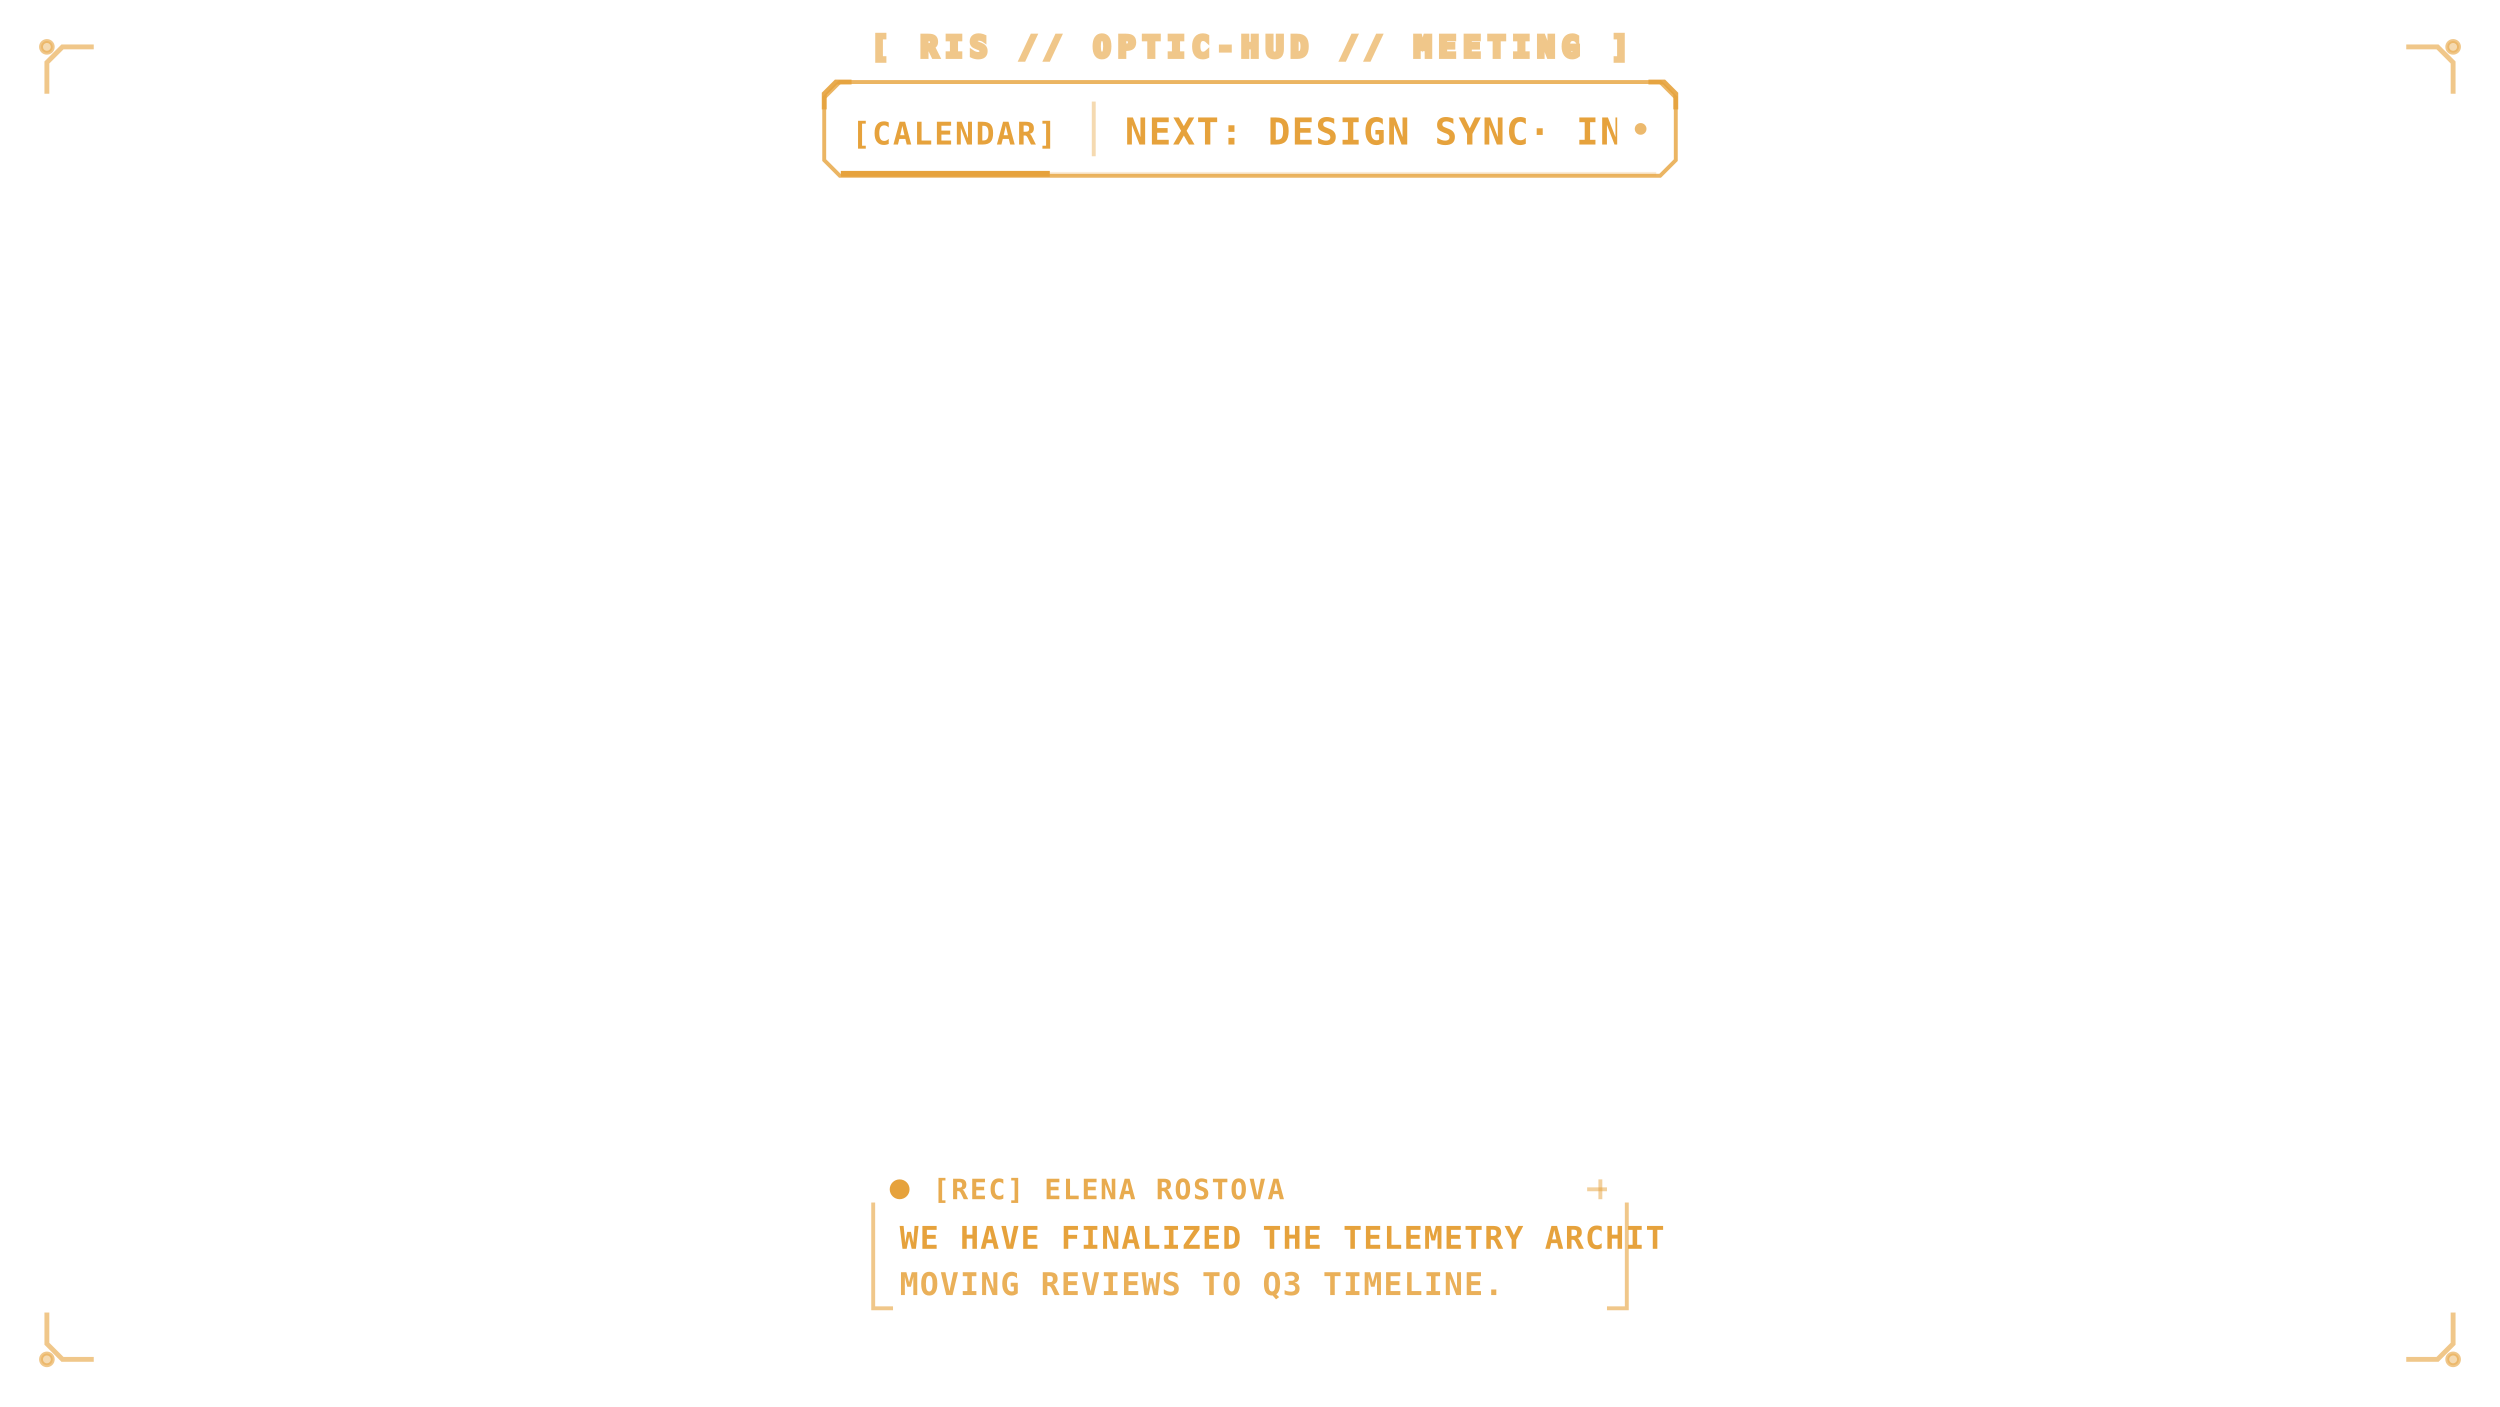
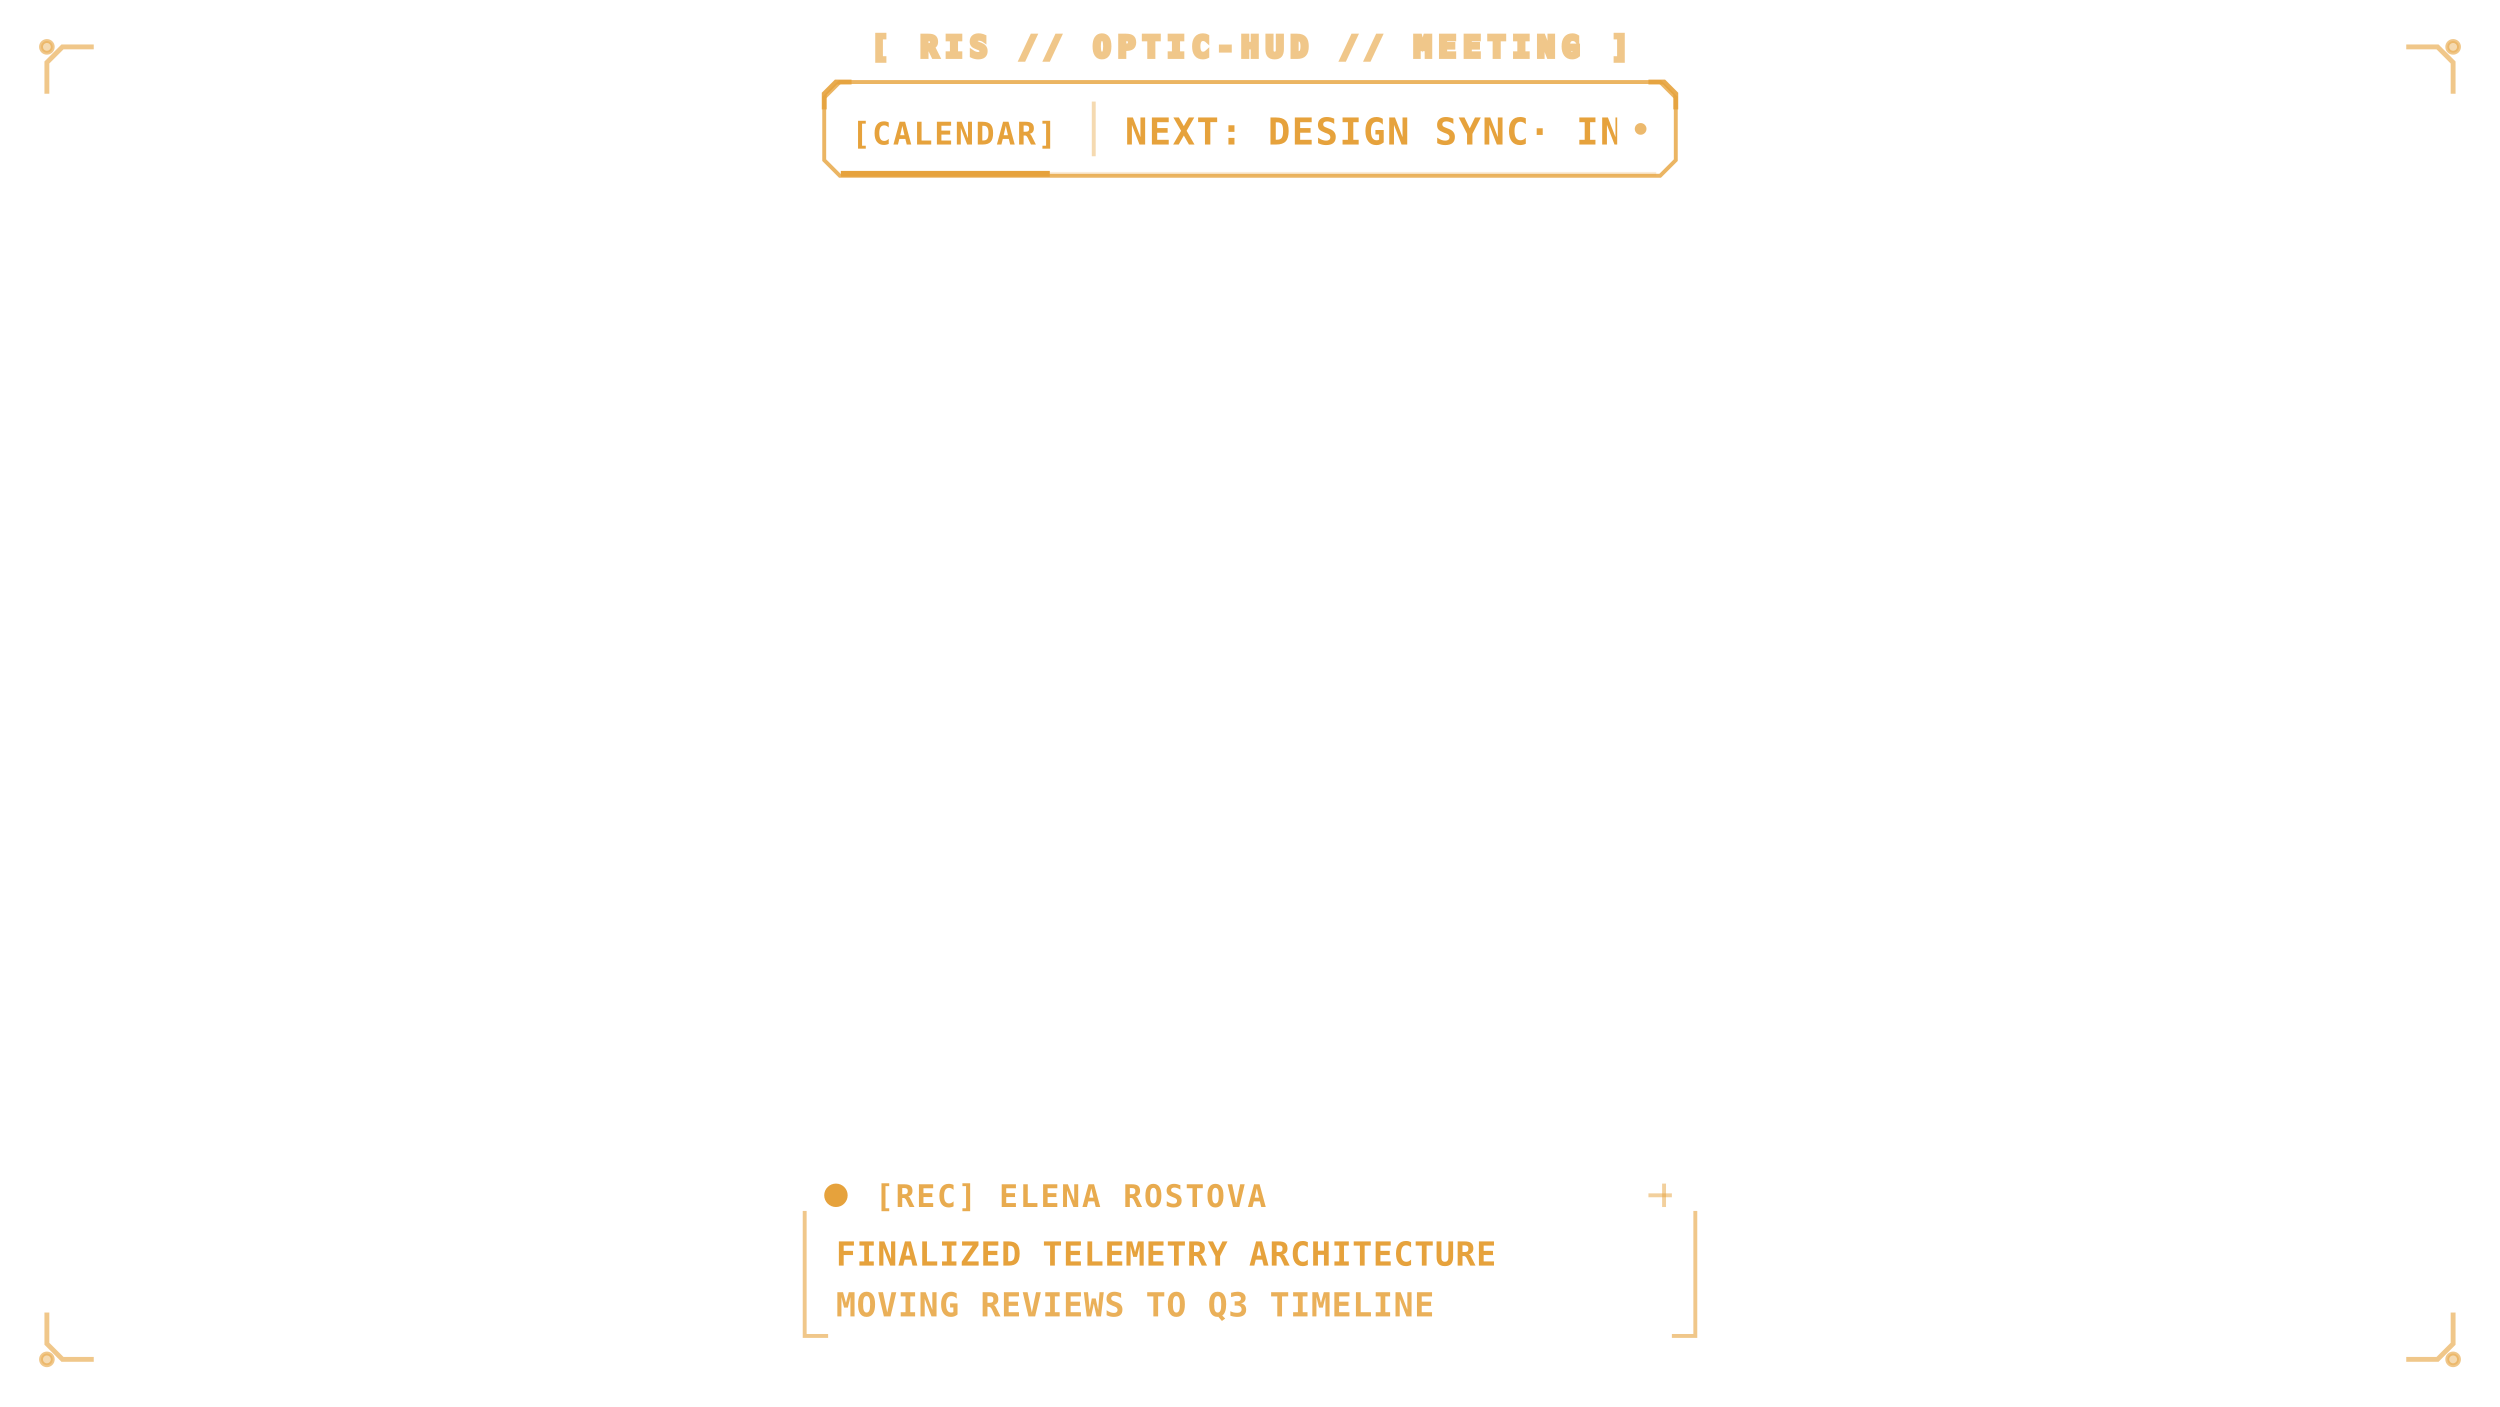
<svg xmlns="http://www.w3.org/2000/svg" color="#e6a23c" viewBox="0 0 640 360" width="640" height="360" fill="none" stroke="#e6a23c" stroke-width="1" shape-rendering="geometricPrecision" role="region" aria-label="Smart Glasses Heads Up Display" data-mode="meeting" data-brand="relic" data-optical-profile="tactical-amber" class="ris-eyewear-hud ris-eyewear-glass ris-eyewear-profile-amber" style="background:transparent; color: #e6a23c; overflow:visible;">
  <defs>
    <style>
      :root, svg {
        --ris-primary: #e6a23c;
        --ris-accent: #e6a23c;
        --ris-yellow: #e6a23c;
        --ris-cyan: #6fb3c9;
        --ris-green: #2fe48a;
        --ris-red: #ff2d3c;
        --ris-violet: #8479be;
        --ris-fg4: #97a4ad;
        --ris-bg: #0a0a0c;
        --ris-line: rgba(111, 179, 201, 0.4);
        --ris-font-mono: 'JetBrains Mono', ui-monospace, SFMono-Regular, Menlo, Monaco, Consolas, monospace;
        color: #e6a23c;
        font-family: 'JetBrains Mono', ui-monospace, SFMono-Regular, Menlo, Monaco, Consolas, monospace;
      }
    </style>
  </defs>
  <g class="ris-hud-registration-ticks" stroke-opacity="0.6">
    <path d="M 12 24 L 12 16 L 16 12 L 24 12" stroke="#e6a23c" stroke-width="1.25" vector-effect="non-scaling-stroke" />
    <circle cx="12" cy="12" r="1.5" fill="#e6a23c" fill-opacity="0.4" />
    <path d="M 616 12 L 624 12 L 628 16 L 628 24" stroke="#e6a23c" stroke-width="1.25" vector-effect="non-scaling-stroke" />
    <circle cx="628" cy="12" r="1.5" fill="#e6a23c" fill-opacity="0.4" />
    <path d="M 12 336 L 12 344 L 16 348 L 24 348" stroke="#e6a23c" stroke-width="1.25" vector-effect="non-scaling-stroke" />
    <circle cx="12" cy="348" r="1.5" fill="#e6a23c" fill-opacity="0.4" />
    <path d="M 616 348 L 624 348 L 628 344 L 628 336" stroke="#e6a23c" stroke-width="1.25" vector-effect="non-scaling-stroke" />
    <circle cx="628" cy="348" r="1.5" fill="#e6a23c" fill-opacity="0.4" />
  </g>
  <g class="ris-hud-brand-tag" opacity="0.6">
    <text x="320" y="12" text-anchor="middle" dominant-baseline="central" fill="#e6a23c" font-size="7.5" font-weight="700" font-family="ui-monospace, SFMono-Regular, Menlo, Monaco, Consolas, monospace" letter-spacing="1.8">[ RIS // OPTIC-HUD // MEETING ]</text>
  </g>
  <g transform="translate(210, 20)">
    <svg viewBox="0 0 220 26" width="220" height="26" fill="none" stroke="#e6a23c" stroke-width="1" shape-rendering="geometricPrecision" role="img" aria-label="Notice [CALENDAR] NEXT: DESIGN SYNC: IN 10 MIN · CONF RM B (info)" data-category="CALENDAR" data-severity="info" data-brand="relic" data-optical-profile="tactical-amber" class="ris-micro-glance ris-eyewear-glass ris-eyewear-profile-amber" style="color: #e6a23c; background:transparent; overflow:visible;">
      <defs>
        <clipPath id=":Rm:">
          <rect x="76" y="2" width="128" height="22" />
        </clipPath>
      </defs>
      <path d="M 5 1 L 215 1 L 219 5 L 219 21 L 215 25 L 5 25 L 1 21 L 1 5 Z" fill="none" stroke="#e6a23c" stroke-width="1" stroke-opacity="0.8" vector-effect="non-scaling-stroke" />
      <path d="M 1 8 L 1 4 L 4 1 L 8 1" fill="none" stroke="#e6a23c" stroke-width="1.25" stroke-opacity="0.9" vector-effect="non-scaling-stroke" />
      <path d="M 212 1 L 216 1 L 219 4 L 219 8" fill="none" stroke="#e6a23c" stroke-width="1.25" stroke-opacity="0.9" vector-effect="non-scaling-stroke" />
      <text x="8" y="17" font-size="8" font-weight="800" font-family="'JetBrains Mono', monospace" letter-spacing="0.06em" fill="#e6a23c" stroke="none">[CALENDAR]</text>
      <line x1="70" y1="6" x2="70" y2="20" stroke="#e6a23c" stroke-width="1" stroke-opacity="0.4" vector-effect="non-scaling-stroke" />
      <g clip-path="url(#:Rm:)">
        <text x="78" y="17" font-size="9.5" font-weight="700" font-family="'JetBrains Mono', monospace" letter-spacing="0.04em" fill="#e6a23c" stroke="none">NEXT: DESIGN SYNC<tspan opacity="0.85" font-weight="600"> · IN 10 MIN · CONF RM B</tspan>
        </text>
      </g>
      <circle cx="210" cy="13" r="1.5" fill="#e6a23c" stroke="none" opacity="0.75" />
      <line x1="6" y1="24.5" x2="214" y2="24.5" stroke="#e6a23c" stroke-width="1" stroke-opacity="0.2" vector-effect="non-scaling-stroke" />
      <line x1="6" y1="24.5" x2="58" y2="24.5" stroke="#e6a23c" stroke-width="1.5" stroke-linecap="square" vector-effect="non-scaling-stroke" />
    </svg>
  </g>
-   <g transform="translate(196, 296)">
-     <svg viewBox="0 0 240 52" width="248" height="44" fill="none" stroke="#e6a23c" stroke-width="1" shape-rendering="geometricPrecision" role="img" aria-label="Live captions: WE HAVE FINALIZED THE TELEMETRY ARCHIT MOVING REVIEWS TO Q3 TIMELINE." data-brand="relic" data-optical-profile="tactical-amber" data-listening="true" class="ris-micro-captions ris-eyewear-glass ris-eyewear-profile-amber" style="color: #e6a23c; overflow:visible;">
+   <g transform="translate(200, 296)">
+     <svg viewBox="0 0 240 52" width="240" height="52" fill="none" stroke="#e6a23c" stroke-width="1" shape-rendering="geometricPrecision" role="img" aria-label="Live captions: FINALIZED TELEMETRY ARCHITECTURE MOVING REVIEWS TO Q3 TIMELINE" data-brand="relic" data-optical-profile="tactical-amber" data-listening="true" class="ris-micro-captions ris-eyewear-glass ris-eyewear-profile-amber" style="color: #e6a23c; overflow:visible;">
+       <defs>
+         <clipPath id=":R16:">
+           <rect x="14" y="16" width="206" height="32" />
+         </clipPath>
+       </defs>
      <g class="ris-micro-captions-status">
        <circle cx="14" cy="10" r="3" fill="#e6a23c" stroke="none" opacity="1" class="ris-micro-listen" />
-         <text x="24" y="13" font-size="8.5" font-weight="700" font-family="'JetBrains Mono', monospace" letter-spacing="0.06em" fill="#e6a23c" stroke="none" opacity="0.9">[REC] ELENA ROSTOVA</text>
+         <text x="24" y="13" font-size="8" font-weight="700" font-family="'JetBrains Mono', monospace" letter-spacing="0.06em" fill="#e6a23c" stroke="none" opacity="0.9">[REC] ELENA ROSTOVA</text>
        <line x1="222" y1="10" x2="228" y2="10" stroke="#e6a23c" stroke-width="1" stroke-opacity="0.5" vector-effect="non-scaling-stroke" />
        <line x1="226" y1="7" x2="226" y2="13" stroke="#e6a23c" stroke-width="1" stroke-opacity="0.5" vector-effect="non-scaling-stroke" />
      </g>
      <g class="ris-micro-captions-wireframe">
        <path d="M 6,14 L 6,46 L 12,46" fill="none" stroke="#e6a23c" stroke-width="1" stroke-opacity="0.6" vector-effect="non-scaling-stroke" />
        <path d="M 234,14 L 234,46 L 228,46" fill="none" stroke="#e6a23c" stroke-width="1" stroke-opacity="0.6" vector-effect="non-scaling-stroke" />
      </g>
-       <g class="ris-micro-captions-body">
-         <text x="14" y="28" font-size="9.5" font-weight="600" font-family="'JetBrains Mono', monospace" letter-spacing="0.04em" fill="#e6a23c" stroke="none">WE HAVE FINALIZED THE TELEMETRY ARCHIT</text>
-         <text x="14" y="42" font-size="9.5" font-weight="600" font-family="'JetBrains Mono', monospace" letter-spacing="0.04em" fill="#e6a23c" stroke="none" opacity="0.85">MOVING REVIEWS TO Q3 TIMELINE.</text>
+       <g class="ris-micro-captions-body" clip-path="url(#:R16:)">
+         <text x="14" y="28" font-size="8.5" font-weight="600" font-family="'JetBrains Mono', monospace" letter-spacing="0.02em" fill="#e6a23c" stroke="none">FINALIZED TELEMETRY ARCHITECTURE</text>
+         <text x="14" y="41" font-size="8.5" font-weight="600" font-family="'JetBrains Mono', monospace" letter-spacing="0.02em" fill="#e6a23c" stroke="none" opacity="0.85">MOVING REVIEWS TO Q3 TIMELINE</text>
      </g>
    </svg>
  </g>
</svg>
